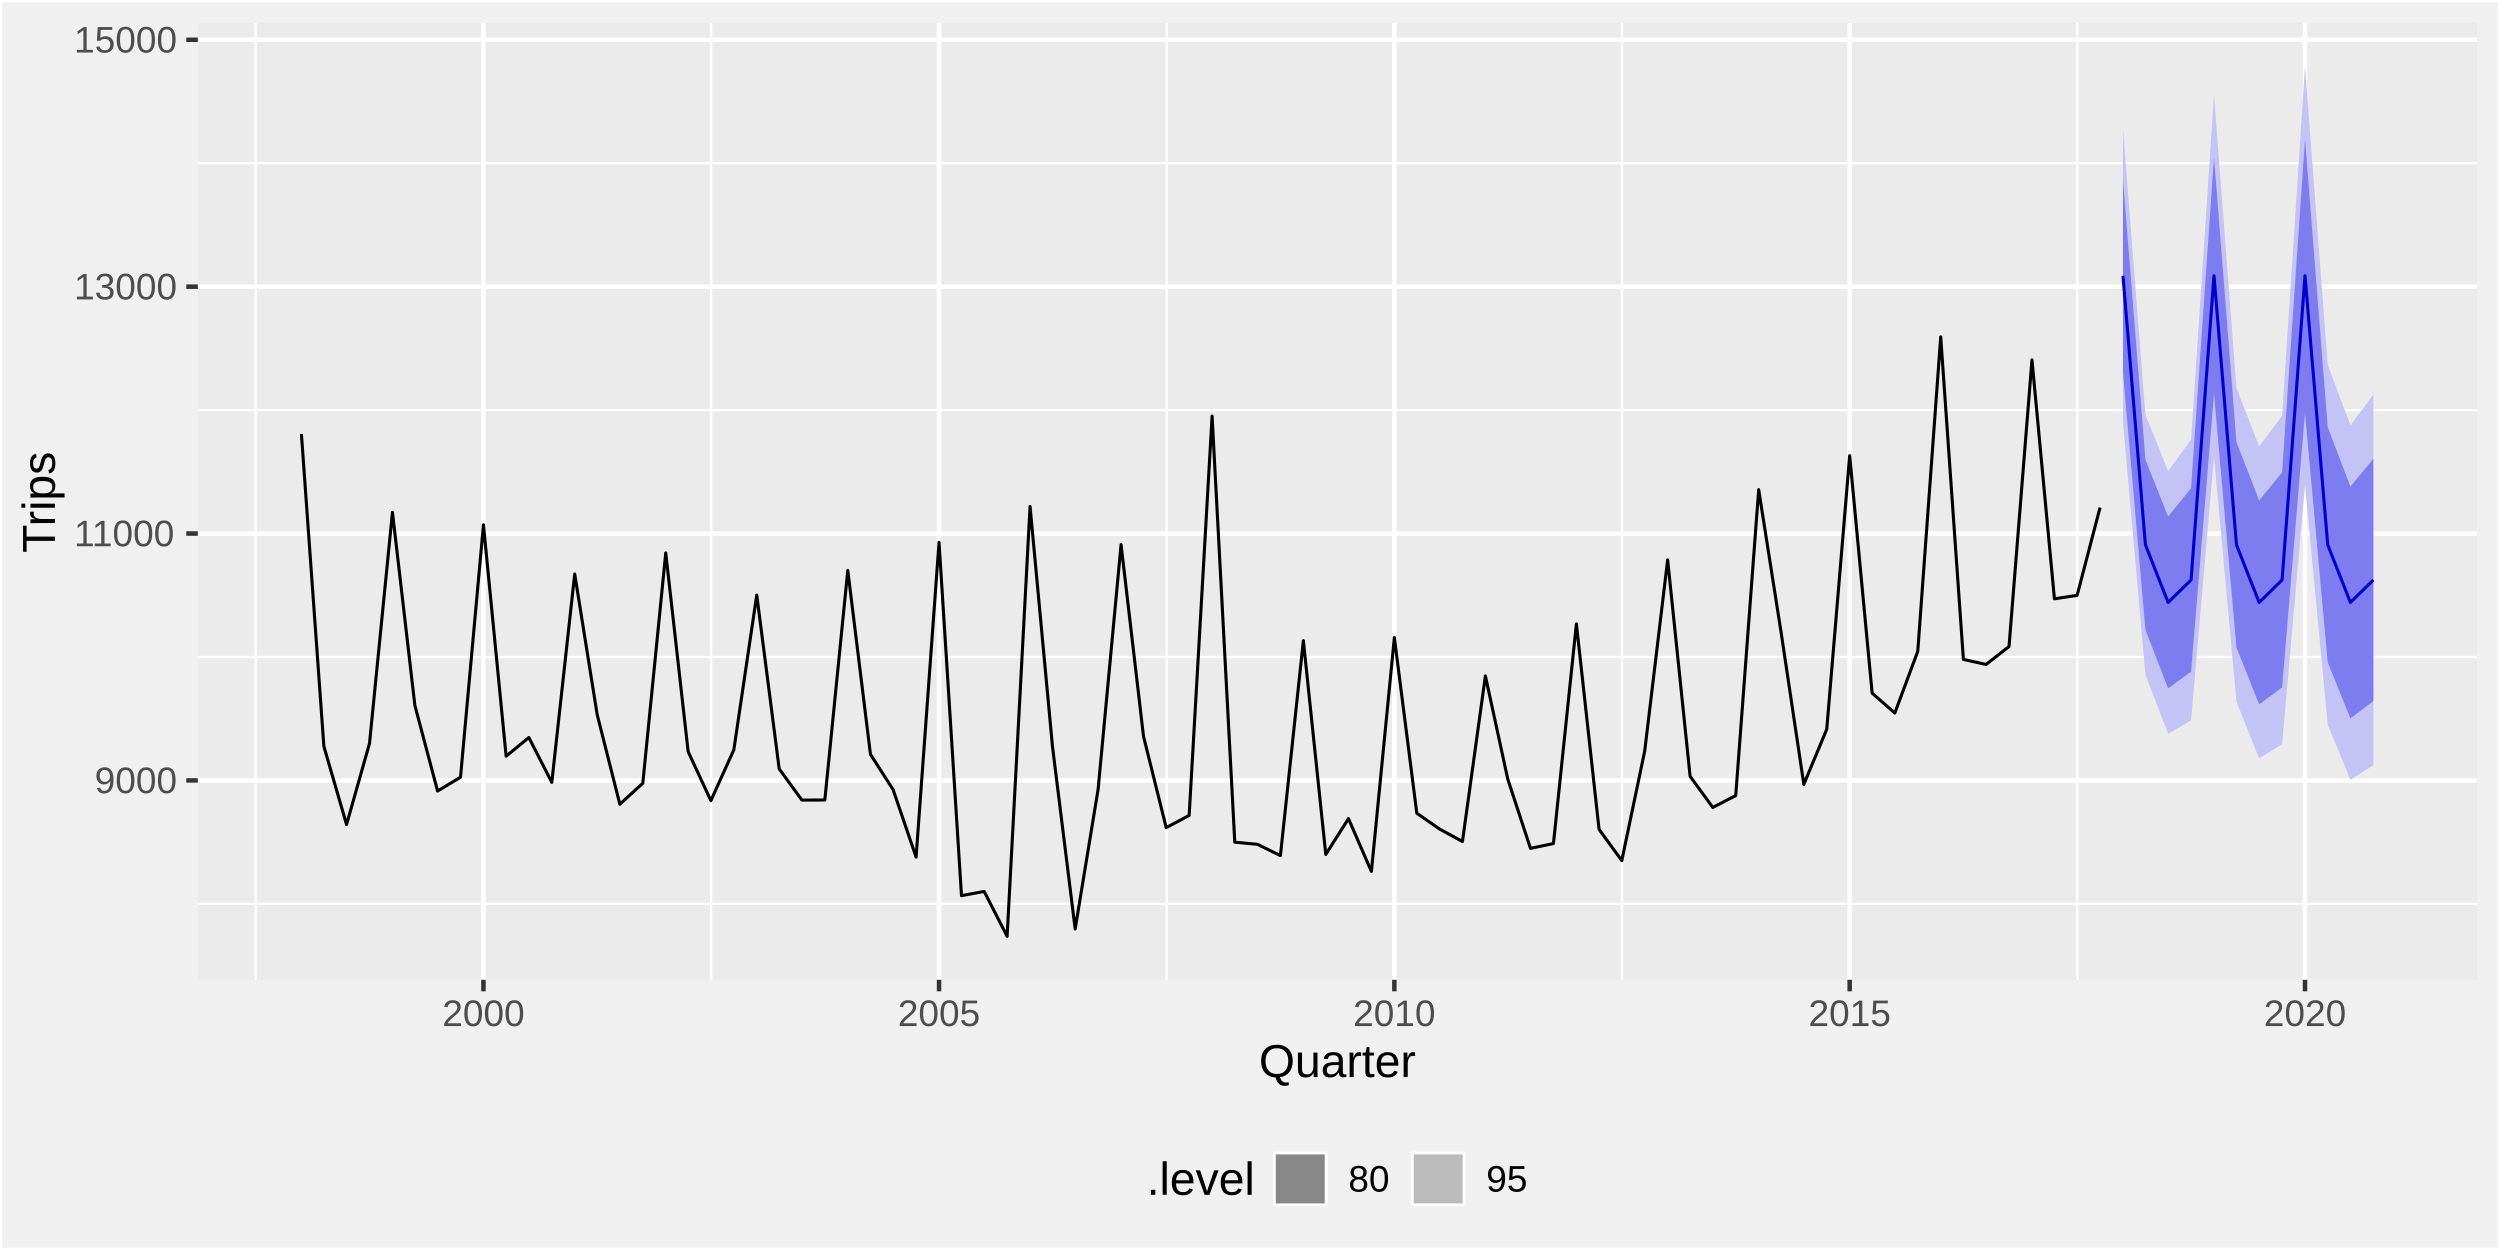
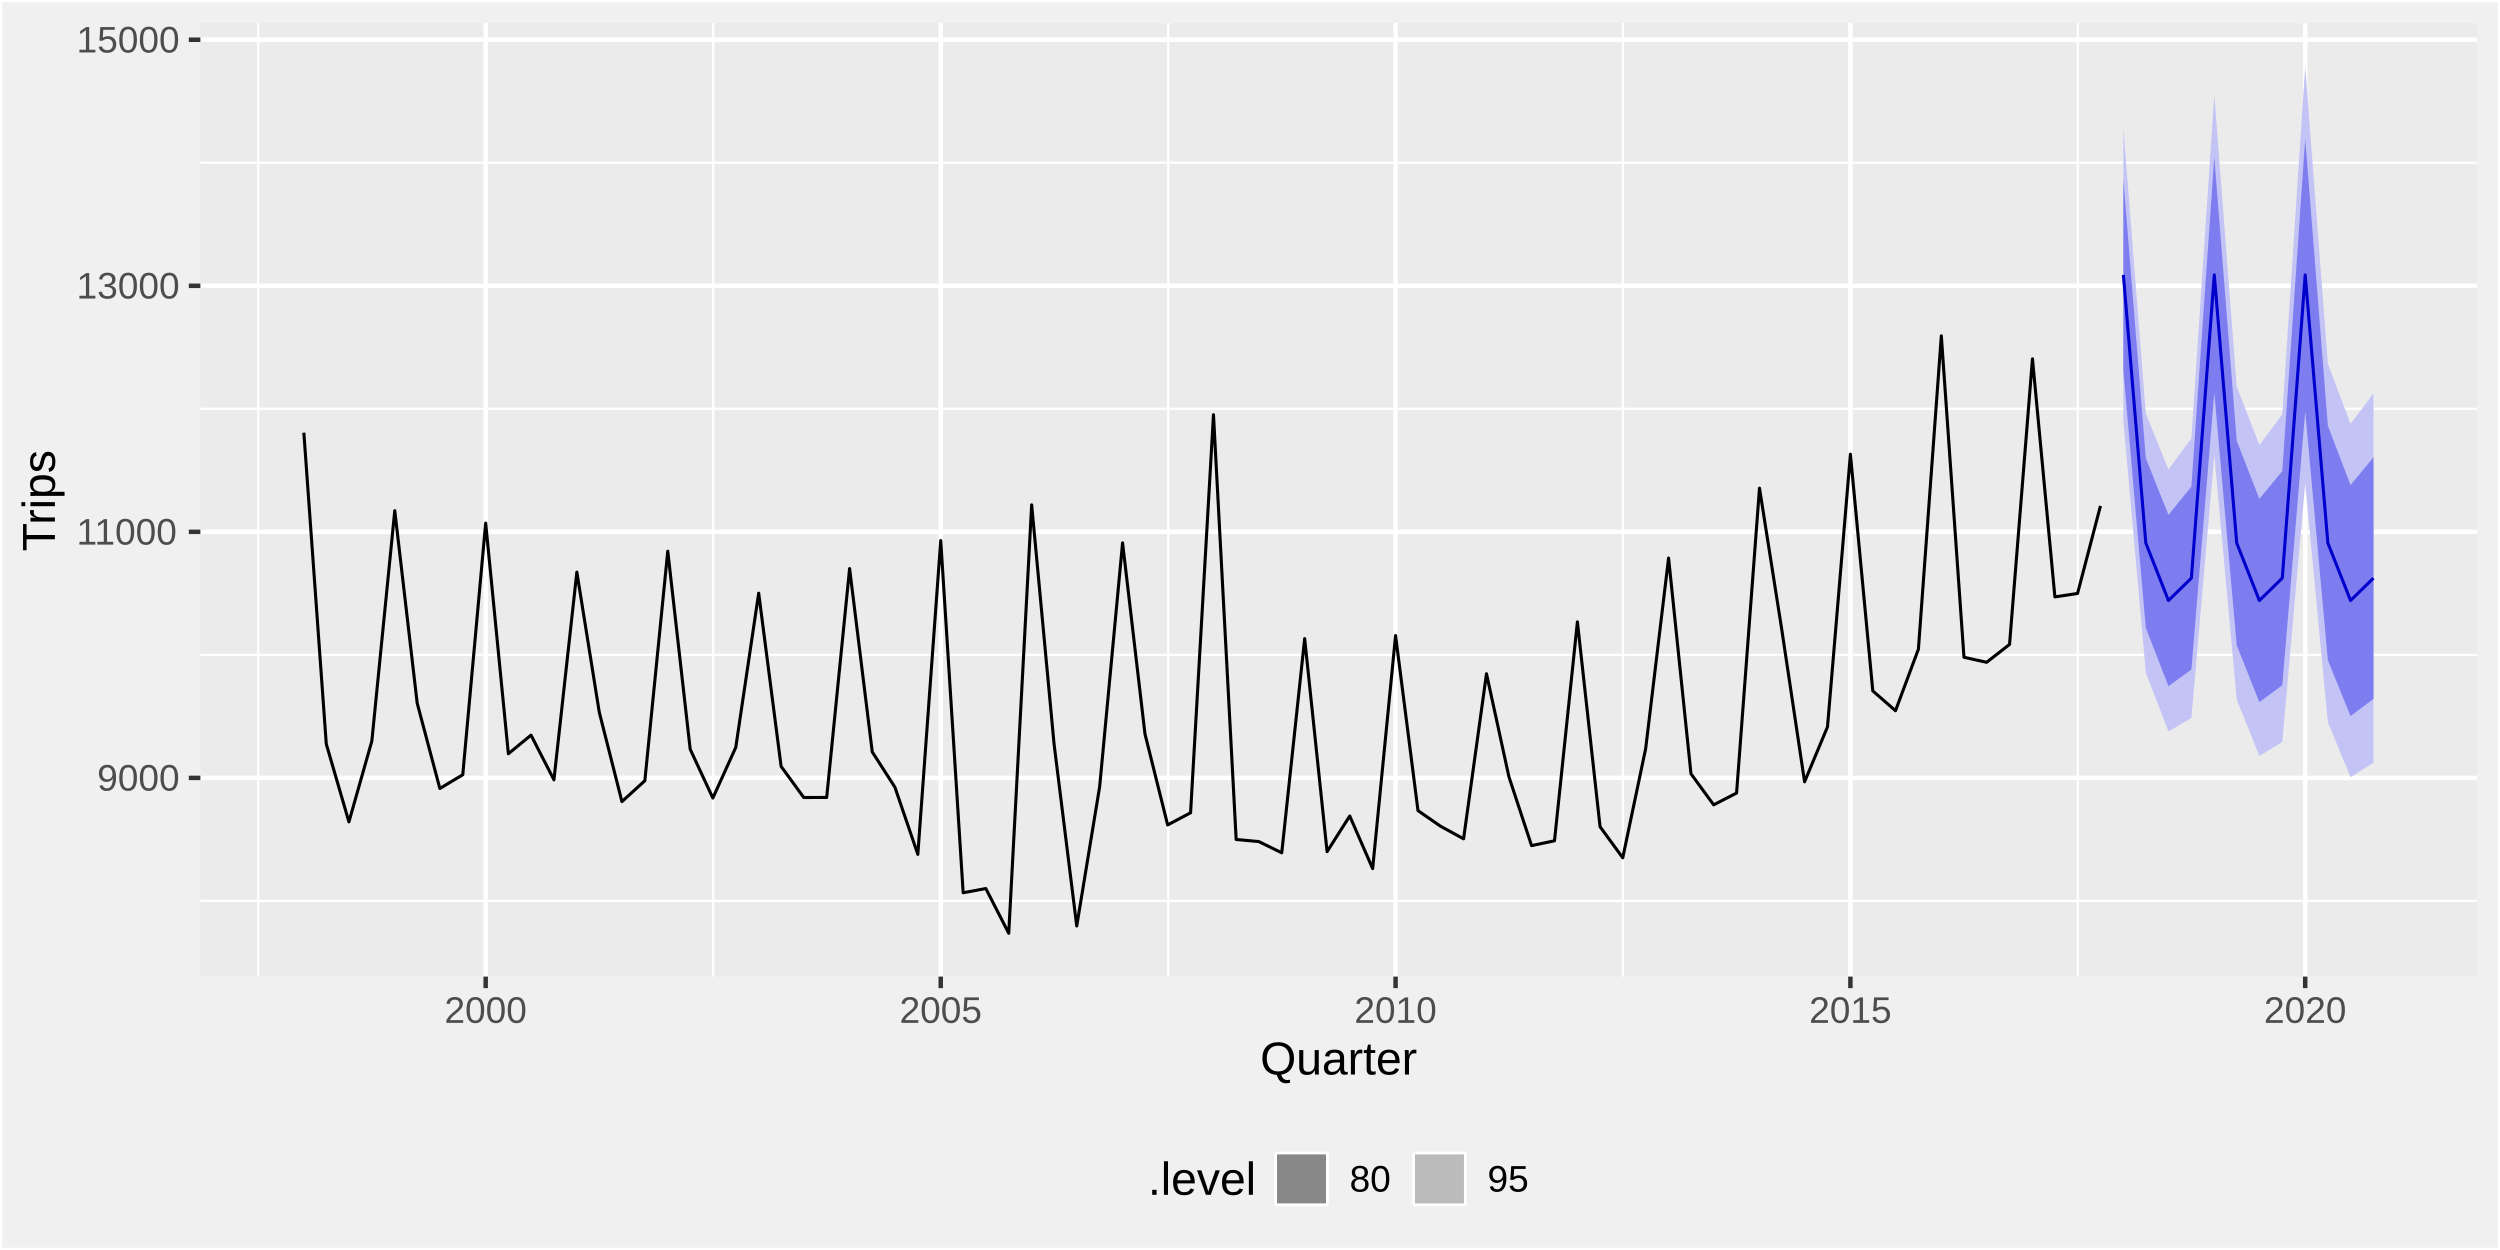
<svg xmlns="http://www.w3.org/2000/svg" viewBox="0 0 864.00 432.00">
  <defs>
    <style type="text/css">
    line, polyline, path, rect, circle {
      fill: none;
      stroke: #000000;
      stroke-linecap: round;
      stroke-linejoin: round;
      stroke-miterlimit: 10.00;
    }
  </style>
  </defs>
  <rect width="100%" height="100%" style="stroke: none; fill: none;" />
  <rect x="0.00" y="0.00" width="864.00" height="432.00" style="stroke-width: 1.55; stroke: #FFFFFF;" />
  <defs>
-     <clipPath id="cpNjguMzY5OHw4NTYuMDN8MzM4LjYxN3w3Ljk3MDEx">
-       <rect x="68.37" y="7.97" width="787.66" height="330.65" />
+     <clipPath id="cpNjkuMjQ5OHw4NTYuMDN8MzM3LjUxN3w3Ljk3MDEx">
+       <rect x="69.25" y="7.97" width="786.78" height="329.55" />
    </clipPath>
  </defs>
-   <rect x="68.37" y="7.97" width="787.66" height="330.65" style="stroke-width: 1.55; stroke: none; fill: #EBEBEB;" clip-path="url(#cpNjguMzY5OHw4NTYuMDN8MzM4LjYxN3w3Ljk3MDEx)" />
-   <polyline points="68.37,312.37 856.03,312.37 " style="stroke-width: 0.78; stroke: #FFFFFF; stroke-linecap: butt;" clip-path="url(#cpNjguMzY5OHw4NTYuMDN8MzM4LjYxN3w3Ljk3MDEx)" />
-   <polyline points="68.37,227.05 856.03,227.05 " style="stroke-width: 0.78; stroke: #FFFFFF; stroke-linecap: butt;" clip-path="url(#cpNjguMzY5OHw4NTYuMDN8MzM4LjYxN3w3Ljk3MDEx)" />
-   <polyline points="68.37,141.73 856.03,141.73 " style="stroke-width: 0.78; stroke: #FFFFFF; stroke-linecap: butt;" clip-path="url(#cpNjguMzY5OHw4NTYuMDN8MzM4LjYxN3w3Ljk3MDEx)" />
-   <polyline points="68.37,56.41 856.03,56.41 " style="stroke-width: 0.78; stroke: #FFFFFF; stroke-linecap: butt;" clip-path="url(#cpNjguMzY5OHw4NTYuMDN8MzM4LjYxN3w3Ljk3MDEx)" />
-   <polyline points="88.36,338.62 88.36,7.97 " style="stroke-width: 0.78; stroke: #FFFFFF; stroke-linecap: butt;" clip-path="url(#cpNjguMzY5OHw4NTYuMDN8MzM4LjYxN3w3Ljk3MDEx)" />
-   <polyline points="245.81,338.62 245.81,7.97 " style="stroke-width: 0.78; stroke: #FFFFFF; stroke-linecap: butt;" clip-path="url(#cpNjguMzY5OHw4NTYuMDN8MzM4LjYxN3w3Ljk3MDEx)" />
-   <polyline points="403.21,338.62 403.21,7.97 " style="stroke-width: 0.78; stroke: #FFFFFF; stroke-linecap: butt;" clip-path="url(#cpNjguMzY5OHw4NTYuMDN8MzM4LjYxN3w3Ljk3MDEx)" />
-   <polyline points="560.57,338.62 560.57,7.97 " style="stroke-width: 0.78; stroke: #FFFFFF; stroke-linecap: butt;" clip-path="url(#cpNjguMzY5OHw4NTYuMDN8MzM4LjYxN3w3Ljk3MDEx)" />
-   <polyline points="717.93,338.62 717.93,7.97 " style="stroke-width: 0.78; stroke: #FFFFFF; stroke-linecap: butt;" clip-path="url(#cpNjguMzY5OHw4NTYuMDN8MzM4LjYxN3w3Ljk3MDEx)" />
-   <polyline points="68.37,269.71 856.03,269.71 " style="stroke-width: 1.55; stroke: #FFFFFF; stroke-linecap: butt;" clip-path="url(#cpNjguMzY5OHw4NTYuMDN8MzM4LjYxN3w3Ljk3MDEx)" />
-   <polyline points="68.37,184.39 856.03,184.39 " style="stroke-width: 1.55; stroke: #FFFFFF; stroke-linecap: butt;" clip-path="url(#cpNjguMzY5OHw4NTYuMDN8MzM4LjYxN3w3Ljk3MDEx)" />
-   <polyline points="68.37,99.07 856.03,99.07 " style="stroke-width: 1.55; stroke: #FFFFFF; stroke-linecap: butt;" clip-path="url(#cpNjguMzY5OHw4NTYuMDN8MzM4LjYxN3w3Ljk3MDEx)" />
-   <polyline points="68.37,13.75 856.03,13.75 " style="stroke-width: 1.55; stroke: #FFFFFF; stroke-linecap: butt;" clip-path="url(#cpNjguMzY5OHw4NTYuMDN8MzM4LjYxN3w3Ljk3MDEx)" />
-   <polyline points="167.08,338.62 167.08,7.97 " style="stroke-width: 1.55; stroke: #FFFFFF; stroke-linecap: butt;" clip-path="url(#cpNjguMzY5OHw4NTYuMDN8MzM4LjYxN3w3Ljk3MDEx)" />
-   <polyline points="324.53,338.62 324.53,7.97 " style="stroke-width: 1.55; stroke: #FFFFFF; stroke-linecap: butt;" clip-path="url(#cpNjguMzY5OHw4NTYuMDN8MzM4LjYxN3w3Ljk3MDEx)" />
-   <polyline points="481.89,338.62 481.89,7.97 " style="stroke-width: 1.55; stroke: #FFFFFF; stroke-linecap: butt;" clip-path="url(#cpNjguMzY5OHw4NTYuMDN8MzM4LjYxN3w3Ljk3MDEx)" />
-   <polyline points="639.25,338.62 639.25,7.97 " style="stroke-width: 1.55; stroke: #FFFFFF; stroke-linecap: butt;" clip-path="url(#cpNjguMzY5OHw4NTYuMDN8MzM4LjYxN3w3Ljk3MDEx)" />
-   <polyline points="796.61,338.62 796.61,7.97 " style="stroke-width: 1.55; stroke: #FFFFFF; stroke-linecap: butt;" clip-path="url(#cpNjguMzY5OHw4NTYuMDN8MzM4LjYxN3w3Ljk3MDEx)" />
-   <polyline points="733.70,44.55 741.46,143.32 749.30,162.81 757.23,151.93 765.16,32.84 772.92,134.03 780.76,154.31 788.69,143.63 796.61,23.00 804.46,126.11 812.30,146.97 820.23,136.39 820.23,264.47 812.30,269.45 804.46,250.42 796.61,167.62 788.69,257.23 780.76,262.11 772.92,242.50 765.16,157.78 757.23,248.93 749.30,253.61 741.46,233.21 733.70,146.08 " style="stroke-width: 1.07; stroke: none; fill: #C3C3F6;" clip-path="url(#cpNjguMzY5OHw4NTYuMDN8MzM4LjYxN3w3Ljk3MDEx)" />
-   <polyline points="733.70,62.12 741.46,158.88 749.30,178.52 757.23,168.72 765.16,54.47 772.92,152.80 780.76,172.96 788.69,163.29 796.61,48.03 804.46,147.63 812.30,168.17 820.23,158.56 820.23,242.30 812.30,248.25 804.46,228.91 796.61,142.59 788.69,237.57 780.76,243.45 772.92,223.73 765.16,136.16 757.23,232.14 749.30,237.90 741.46,217.66 733.70,128.51 " style="stroke-width: 1.07; stroke: none; fill: #7D7DEF;" clip-path="url(#cpNjguMzY5OHw4NTYuMDN8MzM4LjYxN3w3Ljk3MDEx)" />
-   <polyline points="733.70,95.31 741.46,188.27 749.30,208.21 757.23,200.43 765.16,95.31 772.92,188.27 780.76,208.21 788.69,200.43 796.61,95.31 804.46,188.27 812.30,208.21 820.23,200.43 " style="stroke-width: 1.07; stroke: #0000CC; stroke-linecap: butt;" clip-path="url(#cpNjguMzY5OHw4NTYuMDN8MzM4LjYxN3w3Ljk3MDEx)" />
-   <polyline points="104.17,150.01 111.93,257.95 119.77,284.96 127.70,256.93 135.63,177.05 143.38,243.79 151.23,273.38 159.15,268.61 167.08,181.37 174.92,261.34 182.77,254.89 190.70,270.39 198.62,198.37 206.38,246.95 214.22,277.94 222.15,270.69 230.08,191.10 237.83,259.78 245.68,276.70 253.61,259.15 261.53,205.65 269.29,265.72 277.13,276.51 285.06,276.48 292.99,197.13 300.83,260.70 308.67,272.93 316.60,296.22 324.53,187.42 332.29,309.54 340.13,308.08 348.06,323.59 355.99,175.04 363.74,258.02 371.58,321.06 379.51,272.76 387.44,188.22 395.20,254.51 403.04,286.03 410.97,281.81 418.90,143.80 426.74,291.06 434.58,291.80 442.51,295.69 450.44,221.42 458.19,295.29 466.03,282.92 473.96,301.18 481.89,220.35 489.65,281.06 497.49,286.50 505.42,290.84 513.35,233.60 521.10,269.32 528.94,293.19 536.87,291.53 544.80,215.62 552.64,286.65 560.49,297.42 568.41,259.58 576.34,193.49 584.10,268.29 591.94,279.05 599.87,274.96 607.80,169.23 615.55,218.56 623.40,271.07 631.32,252.04 639.25,157.48 647.01,239.55 654.85,246.42 662.78,225.08 670.71,116.43 678.55,227.90 686.39,229.63 694.32,223.43 702.25,124.39 710.01,206.95 717.85,205.76 725.78,175.40 " style="stroke-width: 1.07; stroke-linecap: butt;" clip-path="url(#cpNjguMzY5OHw4NTYuMDN8MzM4LjYxN3w3Ljk3MDEx)" />
+   <rect x="69.25" y="7.97" width="786.78" height="329.55" style="stroke-width: 1.55; stroke: none; fill: #EBEBEB;" clip-path="url(#cpNjkuMjQ5OHw4NTYuMDN8MzM3LjUxN3w3Ljk3MDEx)" />
+   <polyline points="69.25,311.36 856.03,311.36 " style="stroke-width: 0.78; stroke: #FFFFFF; stroke-linecap: butt;" clip-path="url(#cpNjkuMjQ5OHw4NTYuMDN8MzM3LjUxN3w3Ljk3MDEx)" />
+   <polyline points="69.25,226.32 856.03,226.32 " style="stroke-width: 0.78; stroke: #FFFFFF; stroke-linecap: butt;" clip-path="url(#cpNjkuMjQ5OHw4NTYuMDN8MzM3LjUxN3w3Ljk3MDEx)" />
+   <polyline points="69.25,141.29 856.03,141.29 " style="stroke-width: 0.78; stroke: #FFFFFF; stroke-linecap: butt;" clip-path="url(#cpNjkuMjQ5OHw4NTYuMDN8MzM3LjUxN3w3Ljk3MDEx)" />
+   <polyline points="69.25,56.25 856.03,56.25 " style="stroke-width: 0.78; stroke: #FFFFFF; stroke-linecap: butt;" clip-path="url(#cpNjkuMjQ5OHw4NTYuMDN8MzM3LjUxN3w3Ljk3MDEx)" />
+   <polyline points="89.22,337.52 89.22,7.97 " style="stroke-width: 0.78; stroke: #FFFFFF; stroke-linecap: butt;" clip-path="url(#cpNjkuMjQ5OHw4NTYuMDN8MzM3LjUxN3w3Ljk3MDEx)" />
+   <polyline points="246.49,337.52 246.49,7.97 " style="stroke-width: 0.78; stroke: #FFFFFF; stroke-linecap: butt;" clip-path="url(#cpNjkuMjQ5OHw4NTYuMDN8MzM3LjUxN3w3Ljk3MDEx)" />
+   <polyline points="403.72,337.52 403.72,7.97 " style="stroke-width: 0.78; stroke: #FFFFFF; stroke-linecap: butt;" clip-path="url(#cpNjkuMjQ5OHw4NTYuMDN8MzM3LjUxN3w3Ljk3MDEx)" />
+   <polyline points="560.90,337.52 560.90,7.97 " style="stroke-width: 0.78; stroke: #FFFFFF; stroke-linecap: butt;" clip-path="url(#cpNjkuMjQ5OHw4NTYuMDN8MzM3LjUxN3w3Ljk3MDEx)" />
+   <polyline points="718.09,337.52 718.09,7.97 " style="stroke-width: 0.78; stroke: #FFFFFF; stroke-linecap: butt;" clip-path="url(#cpNjkuMjQ5OHw4NTYuMDN8MzM3LjUxN3w3Ljk3MDEx)" />
+   <polyline points="69.25,268.84 856.03,268.84 " style="stroke-width: 1.55; stroke: #FFFFFF; stroke-linecap: butt;" clip-path="url(#cpNjkuMjQ5OHw4NTYuMDN8MzM3LjUxN3w3Ljk3MDEx)" />
+   <polyline points="69.25,183.80 856.03,183.80 " style="stroke-width: 1.55; stroke: #FFFFFF; stroke-linecap: butt;" clip-path="url(#cpNjkuMjQ5OHw4NTYuMDN8MzM3LjUxN3w3Ljk3MDEx)" />
+   <polyline points="69.25,98.77 856.03,98.77 " style="stroke-width: 1.55; stroke: #FFFFFF; stroke-linecap: butt;" clip-path="url(#cpNjkuMjQ5OHw4NTYuMDN8MzM3LjUxN3w3Ljk3MDEx)" />
+   <polyline points="69.25,13.73 856.03,13.73 " style="stroke-width: 1.55; stroke: #FFFFFF; stroke-linecap: butt;" clip-path="url(#cpNjkuMjQ5OHw4NTYuMDN8MzM3LjUxN3w3Ljk3MDEx)" />
+   <polyline points="167.85,337.52 167.85,7.97 " style="stroke-width: 1.55; stroke: #FFFFFF; stroke-linecap: butt;" clip-path="url(#cpNjkuMjQ5OHw4NTYuMDN8MzM3LjUxN3w3Ljk3MDEx)" />
+   <polyline points="325.12,337.52 325.12,7.97 " style="stroke-width: 1.55; stroke: #FFFFFF; stroke-linecap: butt;" clip-path="url(#cpNjkuMjQ5OHw4NTYuMDN8MzM3LjUxN3w3Ljk3MDEx)" />
+   <polyline points="482.31,337.52 482.31,7.97 " style="stroke-width: 1.55; stroke: #FFFFFF; stroke-linecap: butt;" clip-path="url(#cpNjkuMjQ5OHw4NTYuMDN8MzM3LjUxN3w3Ljk3MDEx)" />
+   <polyline points="639.50,337.52 639.50,7.97 " style="stroke-width: 1.55; stroke: #FFFFFF; stroke-linecap: butt;" clip-path="url(#cpNjkuMjQ5OHw4NTYuMDN8MzM3LjUxN3w3Ljk3MDEx)" />
+   <polyline points="796.68,337.52 796.68,7.97 " style="stroke-width: 1.55; stroke: #FFFFFF; stroke-linecap: butt;" clip-path="url(#cpNjkuMjQ5OHw4NTYuMDN8MzM3LjUxN3w3Ljk3MDEx)" />
+   <polyline points="733.84,44.42 741.59,142.87 749.42,162.29 757.34,151.45 765.26,32.76 773.01,133.61 780.84,153.82 788.76,143.18 796.68,22.95 804.51,125.72 812.35,146.51 820.27,135.97 820.27,263.61 812.35,268.58 804.51,249.61 796.68,167.09 788.76,256.40 780.84,261.26 773.01,241.72 765.26,157.28 757.34,248.13 749.42,252.79 741.59,232.46 733.84,145.62 " style="stroke-width: 1.07; stroke: none; fill: #C3C3F6;" clip-path="url(#cpNjkuMjQ5OHw4NTYuMDN8MzM3LjUxN3w3Ljk3MDEx)" />
+   <polyline points="733.84,61.94 741.59,158.37 749.42,177.95 757.34,168.18 765.26,54.31 773.01,152.32 780.84,172.42 788.76,162.78 796.68,47.90 804.51,147.16 812.35,167.63 820.27,158.06 820.27,241.52 812.35,247.45 804.51,228.17 796.68,142.15 788.76,236.80 780.84,242.67 773.01,223.01 765.26,135.73 757.34,231.40 749.42,237.13 741.59,216.96 733.84,128.11 " style="stroke-width: 1.07; stroke: none; fill: #7D7DEF;" clip-path="url(#cpNjkuMjQ5OHw4NTYuMDN8MzM3LjUxN3w3Ljk3MDEx)" />
+   <polyline points="733.84,95.02 741.59,187.67 749.42,207.54 757.34,199.79 765.26,95.02 773.01,187.67 780.84,207.54 788.76,199.79 796.68,95.02 804.51,187.67 812.35,207.54 820.27,199.79 " style="stroke-width: 1.07; stroke: #0000CC; stroke-linecap: butt;" clip-path="url(#cpNjkuMjQ5OHw4NTYuMDN8MzM3LjUxN3w3Ljk3MDEx)" />
+   <polyline points="105.01,149.53 112.76,257.12 120.59,284.04 128.51,256.10 136.43,176.49 144.18,243.01 152.01,272.50 159.93,267.75 167.85,180.79 175.69,260.50 183.52,254.06 191.44,269.52 199.36,197.74 207.11,246.16 214.94,277.04 222.86,269.82 230.78,190.50 238.53,258.94 246.36,275.80 254.28,258.31 262.20,205.00 269.95,264.86 277.78,275.62 285.70,275.59 293.62,196.50 301.45,259.86 309.28,272.05 317.20,295.26 325.12,186.82 332.87,308.54 340.70,307.08 348.62,322.54 356.54,174.48 364.29,257.19 372.12,320.02 380.04,271.88 387.96,187.62 395.71,253.69 403.54,285.10 411.46,280.90 419.38,143.35 427.22,290.12 435.05,290.85 442.97,294.73 450.89,220.71 458.64,294.33 466.47,282.01 474.39,300.20 482.31,219.65 490.06,280.15 497.89,285.57 505.81,289.90 513.73,232.85 521.48,268.45 529.31,292.25 537.23,290.58 545.15,214.93 552.98,285.72 560.82,296.46 568.74,258.74 576.66,192.87 584.40,267.42 592.24,278.15 600.16,274.08 608.08,168.70 615.82,217.86 623.66,270.20 631.58,251.22 639.50,156.98 647.24,238.78 655.08,245.63 663.00,224.36 670.92,116.07 678.75,227.16 686.58,228.89 694.50,222.71 702.42,124.01 710.17,206.29 718.00,205.10 725.92,174.84 " style="stroke-width: 1.07; stroke-linecap: butt;" clip-path="url(#cpNjkuMjQ5OHw4NTYuMDN8MzM3LjUxN3w3Ljk3MDEx)" />
  <defs>
    <clipPath id="cpMHw4NjR8NDMyfDA=">
      <rect x="0.00" y="0.00" width="864.00" height="432.00" />
    </clipPath>
  </defs>
  <g clip-path="url(#cpMHw4NjR8NDMyfDA=)">
-     <text x="32.72" y="274.11" style="font-size: 12.80px; fill: #4D4D4D; font-family: Arimo;" textLength="28.48px" lengthAdjust="spacingAndGlyphs">9000</text>
+     <text x="33.60" y="273.24" style="font-size: 12.80px; fill: #4D4D4D; font-family: Arimo;" textLength="28.48px" lengthAdjust="spacingAndGlyphs">9000</text>
  </g>
  <g clip-path="url(#cpMHw4NjR8NDMyfDA=)">
-     <text x="25.60" y="188.79" style="font-size: 12.80px; fill: #4D4D4D; font-family: Arimo;" textLength="35.59px" lengthAdjust="spacingAndGlyphs">11000</text>
+     <text x="26.48" y="188.21" style="font-size: 12.80px; fill: #4D4D4D; font-family: Arimo;" textLength="35.59px" lengthAdjust="spacingAndGlyphs">11000</text>
  </g>
  <g clip-path="url(#cpMHw4NjR8NDMyfDA=)">
-     <text x="25.60" y="103.47" style="font-size: 12.80px; fill: #4D4D4D; font-family: Arimo;" textLength="35.59px" lengthAdjust="spacingAndGlyphs">13000</text>
+     <text x="26.48" y="103.17" style="font-size: 12.80px; fill: #4D4D4D; font-family: Arimo;" textLength="35.59px" lengthAdjust="spacingAndGlyphs">13000</text>
  </g>
  <g clip-path="url(#cpMHw4NjR8NDMyfDA=)">
-     <text x="25.60" y="18.16" style="font-size: 12.80px; fill: #4D4D4D; font-family: Arimo;" textLength="35.59px" lengthAdjust="spacingAndGlyphs">15000</text>
+     <text x="26.48" y="18.14" style="font-size: 12.80px; fill: #4D4D4D; font-family: Arimo;" textLength="35.59px" lengthAdjust="spacingAndGlyphs">15000</text>
  </g>
-   <polyline points="64.38,269.71 68.37,269.71 " style="stroke-width: 1.55; stroke: #333333; stroke-linecap: butt;" clip-path="url(#cpMHw4NjR8NDMyfDA=)" />
-   <polyline points="64.38,184.39 68.37,184.39 " style="stroke-width: 1.55; stroke: #333333; stroke-linecap: butt;" clip-path="url(#cpMHw4NjR8NDMyfDA=)" />
-   <polyline points="64.38,99.07 68.37,99.07 " style="stroke-width: 1.55; stroke: #333333; stroke-linecap: butt;" clip-path="url(#cpMHw4NjR8NDMyfDA=)" />
-   <polyline points="64.38,13.75 68.37,13.75 " style="stroke-width: 1.55; stroke: #333333; stroke-linecap: butt;" clip-path="url(#cpMHw4NjR8NDMyfDA=)" />
-   <polyline points="167.08,342.60 167.08,338.62 " style="stroke-width: 1.55; stroke: #333333; stroke-linecap: butt;" clip-path="url(#cpMHw4NjR8NDMyfDA=)" />
-   <polyline points="324.53,342.60 324.53,338.62 " style="stroke-width: 1.55; stroke: #333333; stroke-linecap: butt;" clip-path="url(#cpMHw4NjR8NDMyfDA=)" />
-   <polyline points="481.89,342.60 481.89,338.62 " style="stroke-width: 1.55; stroke: #333333; stroke-linecap: butt;" clip-path="url(#cpMHw4NjR8NDMyfDA=)" />
-   <polyline points="639.25,342.60 639.25,338.62 " style="stroke-width: 1.55; stroke: #333333; stroke-linecap: butt;" clip-path="url(#cpMHw4NjR8NDMyfDA=)" />
-   <polyline points="796.61,342.60 796.61,338.62 " style="stroke-width: 1.55; stroke: #333333; stroke-linecap: butt;" clip-path="url(#cpMHw4NjR8NDMyfDA=)" />
+   <polyline points="65.26,268.84 69.25,268.84 " style="stroke-width: 1.55; stroke: #333333; stroke-linecap: butt;" clip-path="url(#cpMHw4NjR8NDMyfDA=)" />
+   <polyline points="65.26,183.80 69.25,183.80 " style="stroke-width: 1.55; stroke: #333333; stroke-linecap: butt;" clip-path="url(#cpMHw4NjR8NDMyfDA=)" />
+   <polyline points="65.26,98.77 69.25,98.77 " style="stroke-width: 1.55; stroke: #333333; stroke-linecap: butt;" clip-path="url(#cpMHw4NjR8NDMyfDA=)" />
+   <polyline points="65.26,13.73 69.25,13.73 " style="stroke-width: 1.55; stroke: #333333; stroke-linecap: butt;" clip-path="url(#cpMHw4NjR8NDMyfDA=)" />
+   <polyline points="167.85,341.50 167.85,337.52 " style="stroke-width: 1.55; stroke: #333333; stroke-linecap: butt;" clip-path="url(#cpMHw4NjR8NDMyfDA=)" />
+   <polyline points="325.12,341.50 325.12,337.52 " style="stroke-width: 1.55; stroke: #333333; stroke-linecap: butt;" clip-path="url(#cpMHw4NjR8NDMyfDA=)" />
+   <polyline points="482.31,341.50 482.31,337.52 " style="stroke-width: 1.55; stroke: #333333; stroke-linecap: butt;" clip-path="url(#cpMHw4NjR8NDMyfDA=)" />
+   <polyline points="639.50,341.50 639.50,337.52 " style="stroke-width: 1.55; stroke: #333333; stroke-linecap: butt;" clip-path="url(#cpMHw4NjR8NDMyfDA=)" />
+   <polyline points="796.68,341.50 796.68,337.52 " style="stroke-width: 1.55; stroke: #333333; stroke-linecap: butt;" clip-path="url(#cpMHw4NjR8NDMyfDA=)" />
  <g clip-path="url(#cpMHw4NjR8NDMyfDA=)">
-     <text x="152.85" y="354.60" style="font-size: 12.80px; fill: #4D4D4D; font-family: Arimo;" textLength="28.48px" lengthAdjust="spacingAndGlyphs">2000</text>
+     <text x="153.61" y="353.50" style="font-size: 12.80px; fill: #4D4D4D; font-family: Arimo;" textLength="28.48px" lengthAdjust="spacingAndGlyphs">2000</text>
  </g>
  <g clip-path="url(#cpMHw4NjR8NDMyfDA=)">
-     <text x="310.29" y="354.60" style="font-size: 12.80px; fill: #4D4D4D; font-family: Arimo;" textLength="28.48px" lengthAdjust="spacingAndGlyphs">2005</text>
+     <text x="310.89" y="353.50" style="font-size: 12.80px; fill: #4D4D4D; font-family: Arimo;" textLength="28.48px" lengthAdjust="spacingAndGlyphs">2005</text>
  </g>
  <g clip-path="url(#cpMHw4NjR8NDMyfDA=)">
-     <text x="467.65" y="354.60" style="font-size: 12.80px; fill: #4D4D4D; font-family: Arimo;" textLength="28.48px" lengthAdjust="spacingAndGlyphs">2010</text>
+     <text x="468.07" y="353.50" style="font-size: 12.80px; fill: #4D4D4D; font-family: Arimo;" textLength="28.48px" lengthAdjust="spacingAndGlyphs">2010</text>
  </g>
  <g clip-path="url(#cpMHw4NjR8NDMyfDA=)">
-     <text x="625.02" y="354.60" style="font-size: 12.80px; fill: #4D4D4D; font-family: Arimo;" textLength="28.48px" lengthAdjust="spacingAndGlyphs">2015</text>
+     <text x="625.26" y="353.50" style="font-size: 12.80px; fill: #4D4D4D; font-family: Arimo;" textLength="28.48px" lengthAdjust="spacingAndGlyphs">2015</text>
  </g>
  <g clip-path="url(#cpMHw4NjR8NDMyfDA=)">
-     <text x="782.38" y="354.60" style="font-size: 12.80px; fill: #4D4D4D; font-family: Arimo;" textLength="28.48px" lengthAdjust="spacingAndGlyphs">2020</text>
+     <text x="782.44" y="353.50" style="font-size: 12.80px; fill: #4D4D4D; font-family: Arimo;" textLength="28.48px" lengthAdjust="spacingAndGlyphs">2020</text>
  </g>
  <g clip-path="url(#cpMHw4NjR8NDMyfDA=)">
-     <text x="435.08" y="372.23" style="font-size: 16.00px; font-family: Arimo;" textLength="54.24px" lengthAdjust="spacingAndGlyphs">Quarter</text>
+     <text x="435.52" y="371.35" style="font-size: 16.00px; font-family: Arimo;" textLength="54.24px" lengthAdjust="spacingAndGlyphs">Quarter</text>
  </g>
  <g clip-path="url(#cpMHw4NjR8NDMyfDA=)">
-     <text transform="translate(18.98,191.07) rotate(-90)" style="font-size: 16.00px; font-family: Arimo;" textLength="35.55px" lengthAdjust="spacingAndGlyphs">Trips</text>
+     <text transform="translate(18.98,190.52) rotate(-90)" style="font-size: 16.00px; font-family: Arimo;" textLength="35.55px" lengthAdjust="spacingAndGlyphs">Trips</text>
  </g>
-   <rect x="388.32" y="390.81" width="147.76" height="33.22" style="stroke-width: 1.55; stroke: none;" clip-path="url(#cpMHw4NjR8NDMyfDA=)" />
+   <rect x="388.76" y="390.81" width="147.76" height="33.22" style="stroke-width: 1.55; stroke: none;" clip-path="url(#cpMHw4NjR8NDMyfDA=)" />
  <g clip-path="url(#cpMHw4NjR8NDMyfDA=)">
-     <text x="396.29" y="412.92" style="font-size: 16.00px; font-family: Arimo;" textLength="37.35px" lengthAdjust="spacingAndGlyphs">.level</text>
+     <text x="396.73" y="412.92" style="font-size: 16.00px; font-family: Arimo;" textLength="37.35px" lengthAdjust="spacingAndGlyphs">.level</text>
  </g>
-   <rect x="440.73" y="398.78" width="17.28" height="17.28" style="stroke-width: 1.55; stroke: #FFFFFF; fill: #F2F2F2;" clip-path="url(#cpMHw4NjR8NDMyfDA=)" />
-   <rect x="441.43" y="399.49" width="15.86" height="15.86" style="stroke-width: 1.07; stroke: #888888; stroke-linejoin: miter; fill: #888888;" clip-path="url(#cpMHw4NjR8NDMyfDA=)" />
-   <rect x="488.40" y="398.78" width="17.28" height="17.28" style="stroke-width: 1.55; stroke: #FFFFFF; fill: #F2F2F2;" clip-path="url(#cpMHw4NjR8NDMyfDA=)" />
-   <rect x="489.11" y="399.49" width="15.86" height="15.86" style="stroke-width: 1.07; stroke: #BBBBBB; stroke-linejoin: miter; fill: #BBBBBB;" clip-path="url(#cpMHw4NjR8NDMyfDA=)" />
+   <rect x="441.17" y="398.78" width="17.28" height="17.28" style="stroke-width: 1.55; stroke: #FFFFFF; fill: #F2F2F2;" clip-path="url(#cpMHw4NjR8NDMyfDA=)" />
+   <rect x="441.87" y="399.49" width="15.86" height="15.86" style="stroke-width: 1.07; stroke: #888888; stroke-linejoin: miter; fill: #888888;" clip-path="url(#cpMHw4NjR8NDMyfDA=)" />
+   <rect x="488.84" y="398.78" width="17.28" height="17.28" style="stroke-width: 1.55; stroke: #FFFFFF; fill: #F2F2F2;" clip-path="url(#cpMHw4NjR8NDMyfDA=)" />
+   <rect x="489.55" y="399.49" width="15.86" height="15.86" style="stroke-width: 1.07; stroke: #BBBBBB; stroke-linejoin: miter; fill: #BBBBBB;" clip-path="url(#cpMHw4NjR8NDMyfDA=)" />
  <g clip-path="url(#cpMHw4NjR8NDMyfDA=)">
-     <text x="465.98" y="411.82" style="font-size: 12.80px; font-family: Arimo;" textLength="14.24px" lengthAdjust="spacingAndGlyphs">80</text>
+     <text x="466.42" y="411.82" style="font-size: 12.80px; font-family: Arimo;" textLength="14.24px" lengthAdjust="spacingAndGlyphs">80</text>
  </g>
  <g clip-path="url(#cpMHw4NjR8NDMyfDA=)">
-     <text x="513.65" y="411.82" style="font-size: 12.80px; font-family: Arimo;" textLength="14.24px" lengthAdjust="spacingAndGlyphs">95</text>
+     <text x="514.09" y="411.82" style="font-size: 12.80px; font-family: Arimo;" textLength="14.24px" lengthAdjust="spacingAndGlyphs">95</text>
  </g>
</svg>
